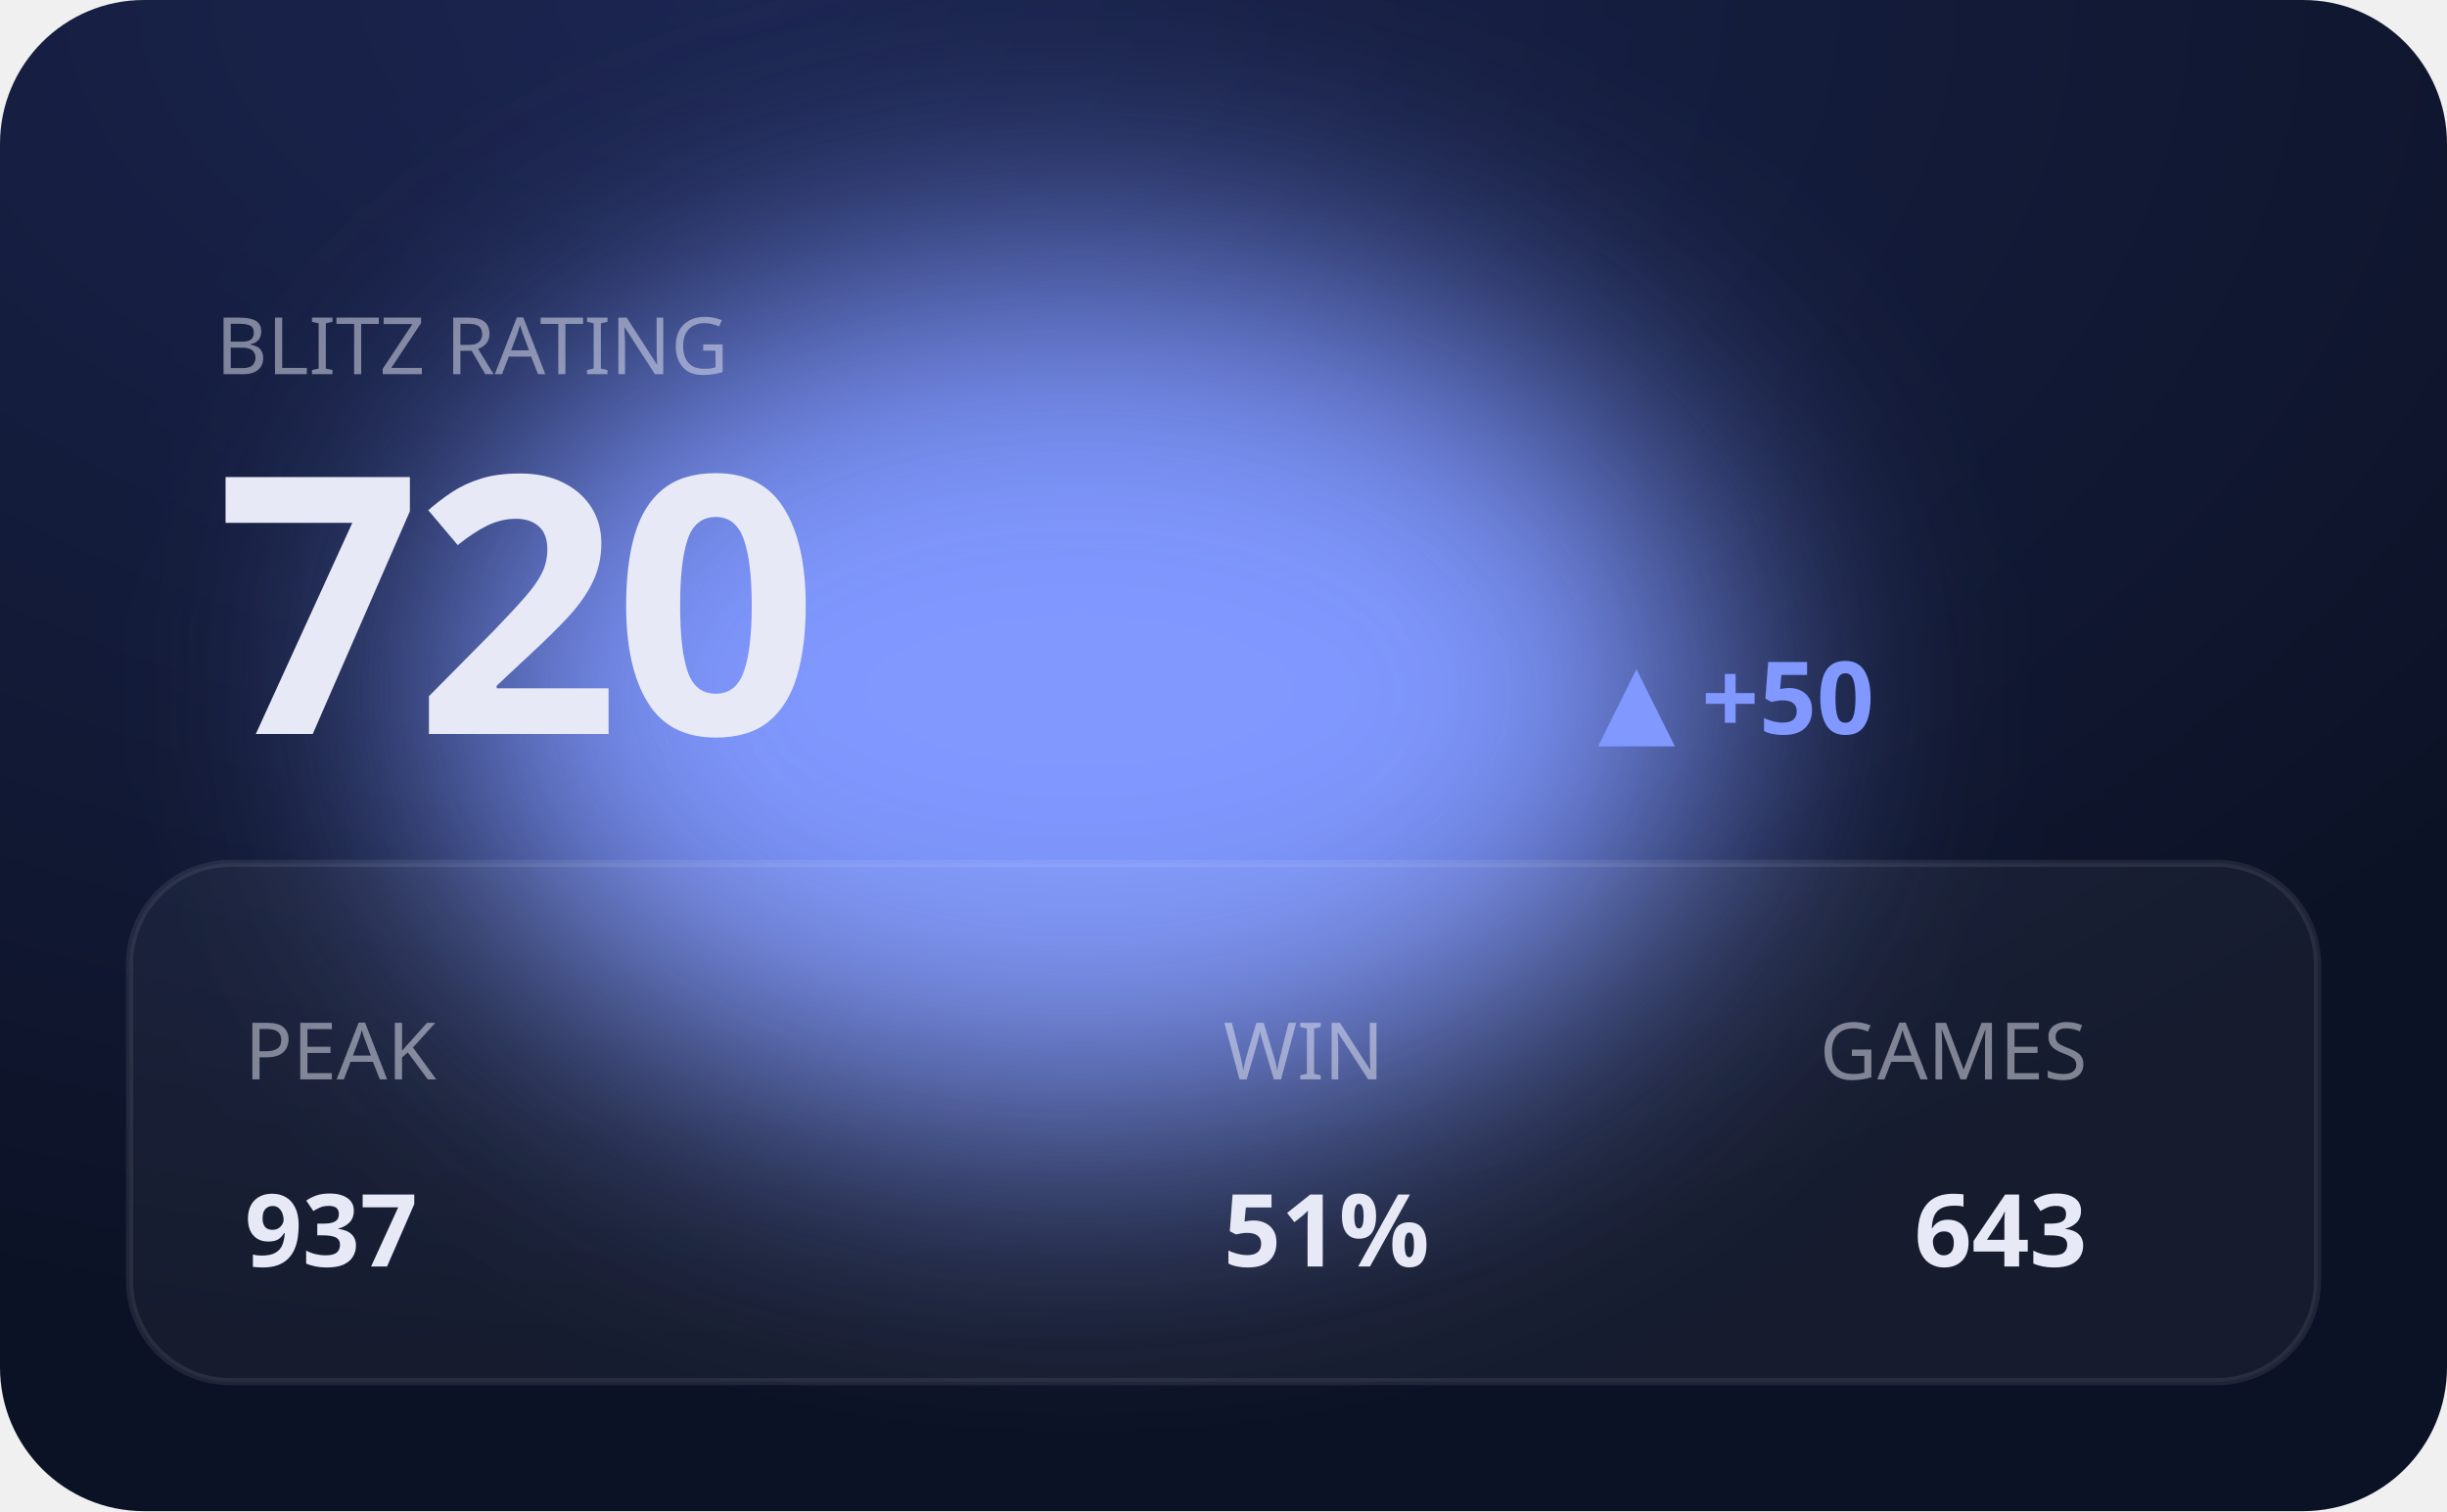
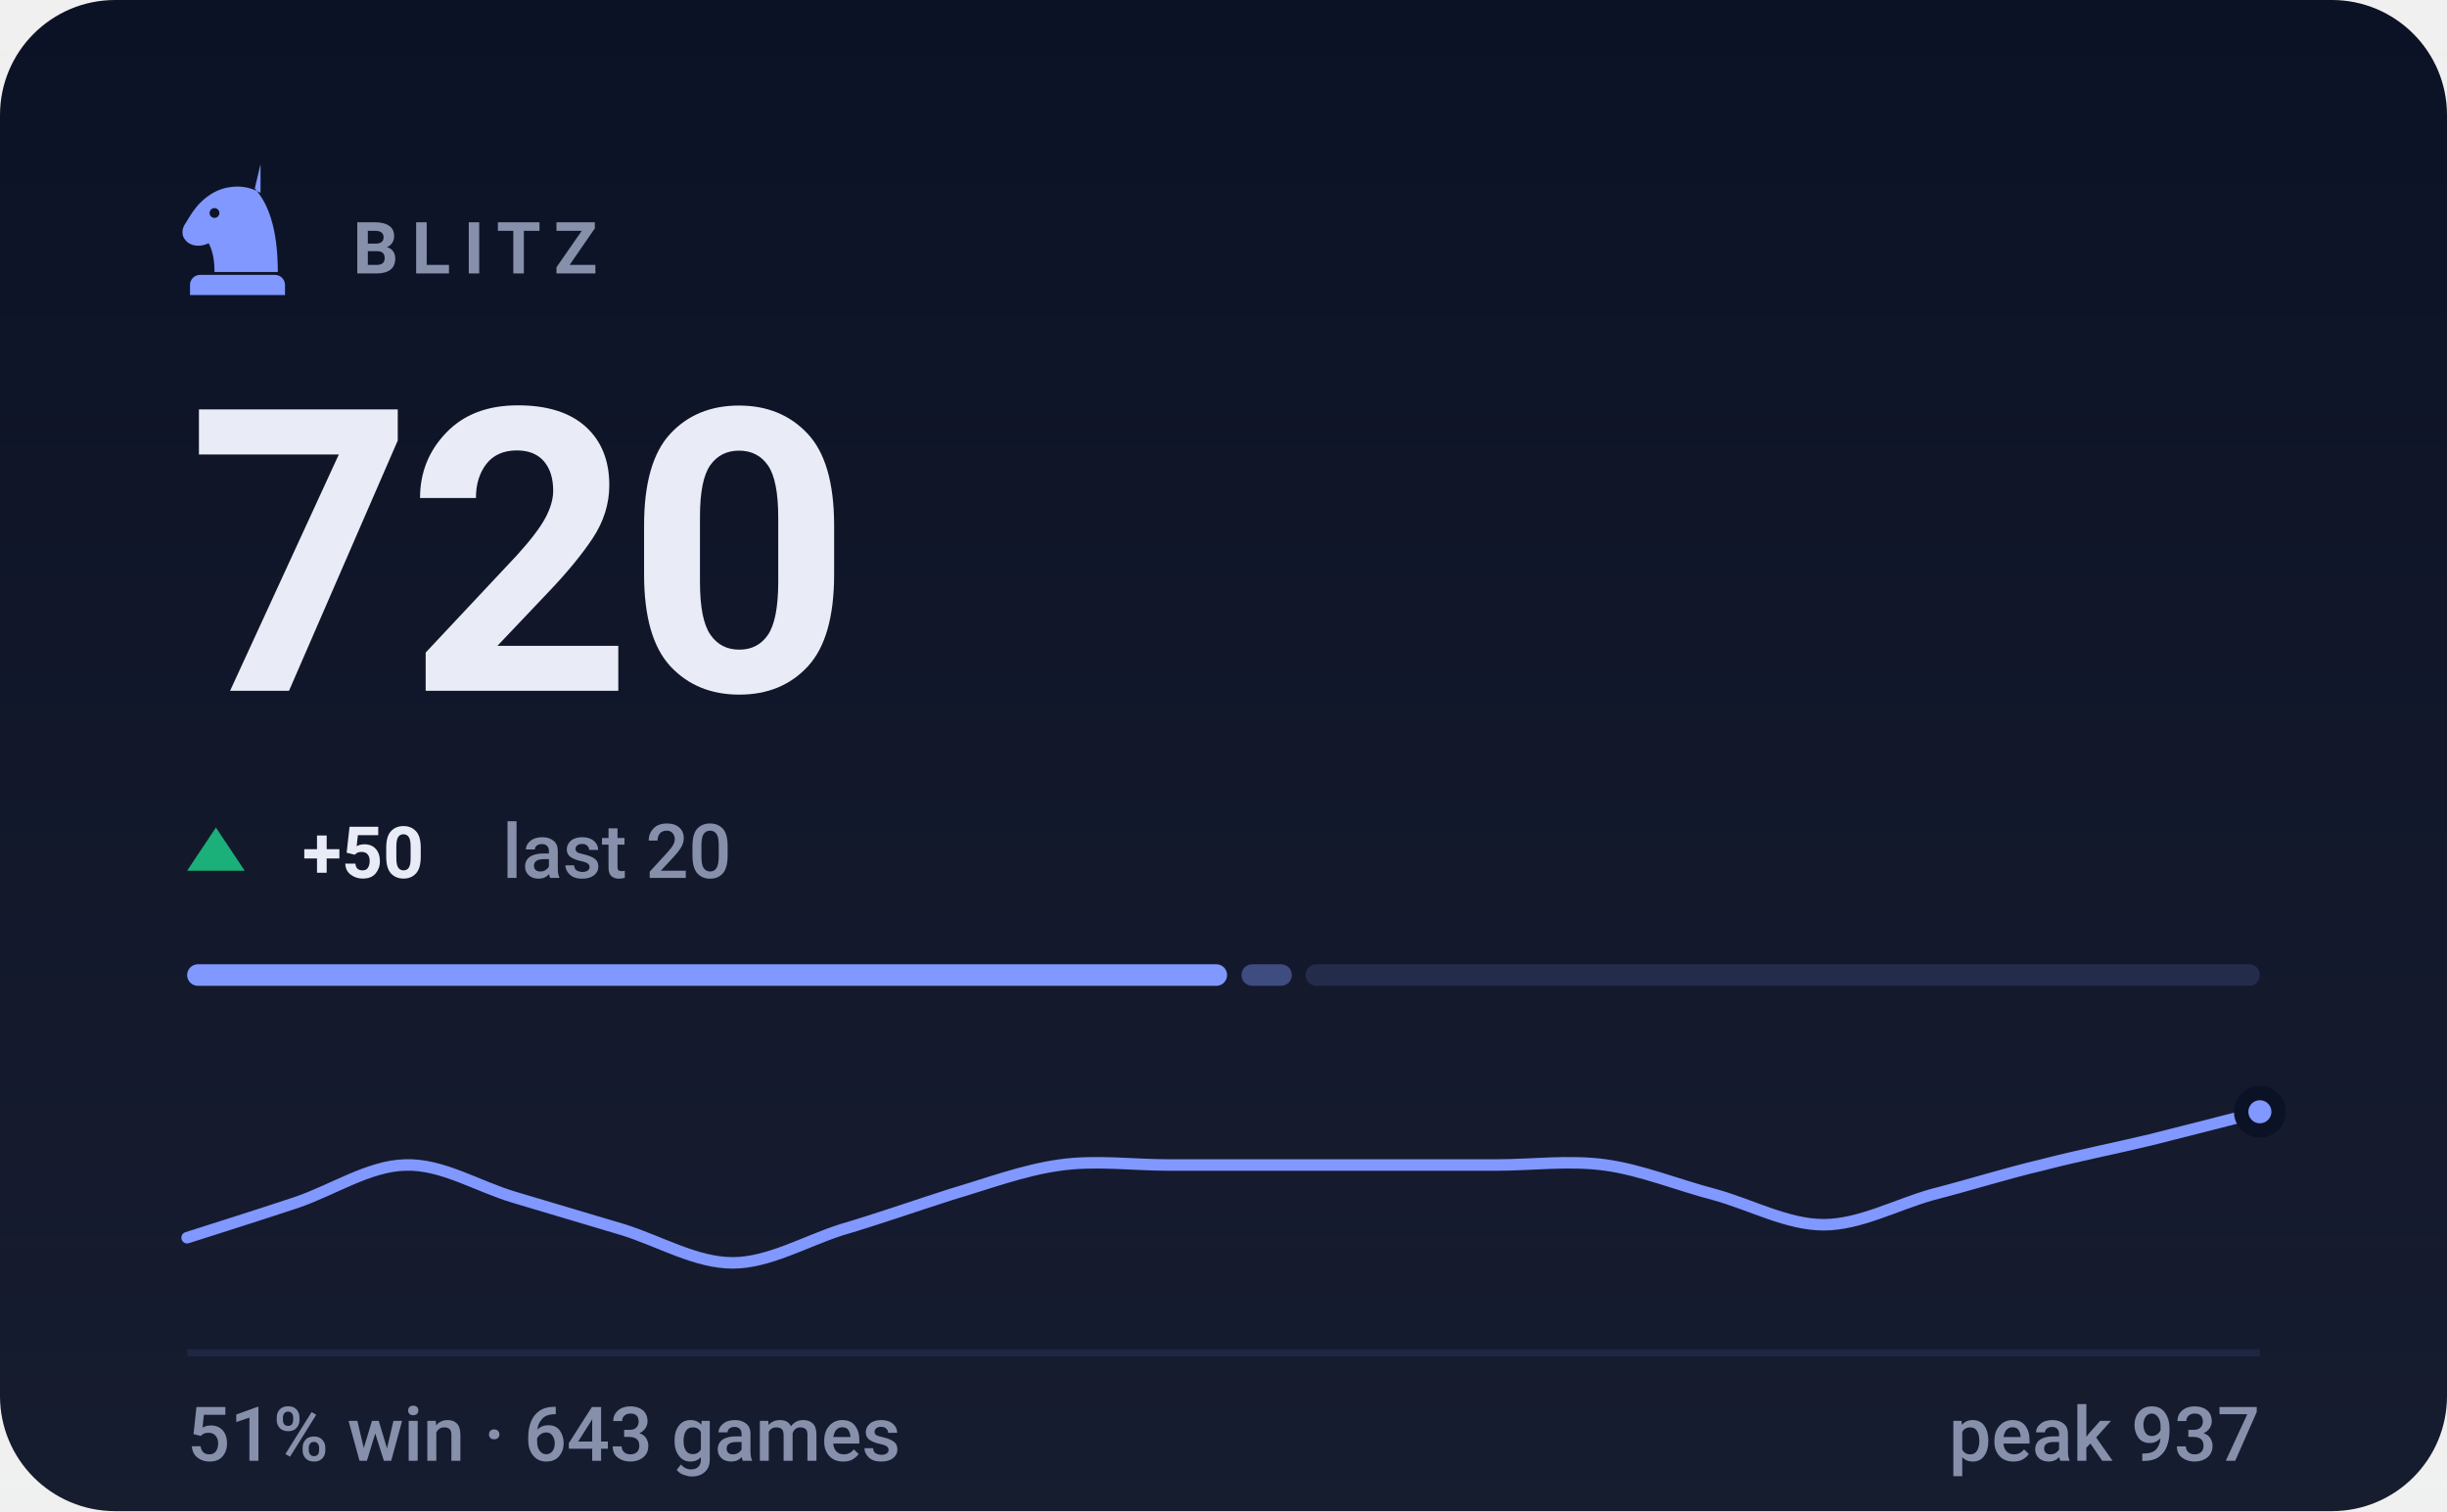
- <svg xmlns="http://www.w3.org/2000/svg" viewBox="0 0 340 210" width="340" height="210" role="img" aria-label="BLITZ hero">
+ <svg xmlns="http://www.w3.org/2000/svg" viewBox="0 0 340 210" width="340" height="210" role="img" aria-label="BLITZ rating 720, 51% win rate over 643 games">
+   <style>svg{font-family:-apple-system,BlinkMacSystemFont,'Segoe UI',Roboto,'Helvetica Neue',Arial,sans-serif}text{fill:#e9ecf7;white-space:pre}.bg{fill:#0c1225}.acc{fill:#8098ff}.win{fill:#1baf7a}.draw{fill:#8b8f96}.loss{fill:#d03b3b}.lbl{font-size:10px;font-weight:600;letter-spacing:.18em;fill:#8790ab}.cap{font-size:10.5px;font-weight:500;fill:#8790ab}.num{font-family:-apple-system,BlinkMacSystemFont,'Segoe UI',Roboto,'Helvetica Neue',Arial,sans-serif;font-weight:700;letter-spacing:-.02em}.tick{font-size:9px;font-weight:500;fill:#8790ab;opacity:.75}.dl{font-size:10px;font-weight:600}.rule{stroke:#1e2643;stroke-width:1;fill:none}.grid{stroke:#1e2643;stroke-width:1;fill:none;opacity:.7}.ln{fill:none;stroke:#8098ff;stroke-width:2;stroke-linecap:round;stroke-linejoin:round}.ring{stroke:#0c1225;stroke-width:2}.hollow{fill:none;stroke-width:1.5}.sq{fill:#e9ecf7;opacity:.035}</style>
+   <rect class="bg" width="340" height="210" rx="16" />
  <defs>
-     <filter id="bE" x="-60%" y="-60%" width="220%" height="220%">
-       <feGaussianBlur stdDeviation="20" />
-     </filter>
-     <radialGradient id="gE" cx="30%" cy="0%" r="90%">
-       <stop offset="0" stop-color="#1b2550" />
-       <stop offset="1" stop-color="#0c1225" />
-     </radialGradient>
+     <linearGradient id="gp" x1="0" y1="0" x2="0" y2="1">
+       <stop offset="0" stop-color="#e9ecf7" stop-opacity="0" />
+       <stop offset="1" stop-color="#e9ecf7" stop-opacity=".05" />
+     </linearGradient>
  </defs>
-   <style>text{fill:#e7eaf6}.bg{fill:#0c1225}.acc{fill:#8098ff}.ln{stroke:#8098ff}.area{fill:#8098ff;opacity:.14}.peak{stroke:#8098ff;opacity:.3}.chip{fill:#8098ff;opacity:.14}.down{fill:#e0715a}.panel{fill:#fff;opacity:.045}.stroke{stroke:#fff;opacity:.08;fill:none}svg{font-family:'Space Grotesk',system-ui,sans-serif}.lbl{font-weight:600;font-size:11px;letter-spacing:.16em}.big{font-weight:700;font-size:34px;letter-spacing:-.02em}.mid{font-weight:600;font-size:14px}.mut{font-weight:500;font-size:11px;opacity:.5}.ser{font-family:'Instrument Serif',serif;font-weight:400;letter-spacing:0}.mono{font-family:'JetBrains Mono',monospace}.ln{fill:none;stroke-width:2.5;stroke-linecap:round;stroke-linejoin:round}.thin{stroke-width:1.6}.draw{stroke-dasharray:1;stroke-dashoffset:0;animation:draw 2.3s cubic-bezier(.6,.05,.2,1) .25s backwards}.dot{animation:pulse 2s ease-in-out infinite}.glow{animation:glow 3.4s ease-in-out infinite}.float{animation:float 6.5s ease-in-out infinite}.shim{animation:shim 3s ease-in-out infinite}@keyframes draw{from{stroke-dashoffset:1}to{stroke-dashoffset:0}}@keyframes pulse{0%,100%{r:4.5;opacity:1}50%{r:8;opacity:.45}}@keyframes glow{0%,100%{opacity:.14}50%{opacity:.34}}@keyframes float{0%,100%{transform:translateY(0)}50%{transform:translateY(-7px)}}@keyframes shim{0%,100%{opacity:.5}50%{opacity:1}}</style>
-   <rect width="340" height="210" rx="20" fill="url(#gE)" />
-   <ellipse class="acc glow" cx="150" cy="96" rx="90" ry="60" filter="url(#bE)" />
-   <rect class="panel" x="18" y="120" width="304" height="72" rx="14" />
-   <rect class="stroke" x="18" y="120" width="304" height="72" rx="14" />
-   <text class="mut" x="30" y="52">BLITZ RATING</text>
-   <text class="big" x="30" y="102" style="font-size:50px">720</text>
-   <text class="acc mid" x="222" y="102">▲ +50</text>
-   <text class="mut" x="34" y="150">PEAK</text>
-   <text class="mid" x="34" y="176">937</text>
-   <text class="mut" x="170" y="150">WIN</text>
-   <text class="mid" x="170" y="176">51%</text>
-   <text class="mut" x="290" y="150" text-anchor="end">GAMES</text>
-   <text class="mid" x="290" y="176" text-anchor="end">643</text>
+   <rect width="340" height="210" fill="url(#gp)" />
+   <g class="acc" transform="translate(23.0,21.8) scale(0.2)">
+     <path fill-rule="evenodd" d="M66 5l-4 17c9 10 16 27 16 58H34c0-8-1-14-4-20-6 3-13 2-16-2-3-3-3-8 0-12 3-5 6-10 10-14 6-6 13-10 21-11 7-1 14 0 21 4zM37.4 39a3.4 3.4 0 1 0-6.8 0 3.4 3.4 0 1 0 6.8 0zM24 82h52c3.9 0 7 3.1 7 7v7H17v-7c0-3.9 3.1-7 7-7z" />
+   </g>
+   <text class="lbl" x="49" y="38">BLITZ</text>
+   <text class="num" x="26" y="96" style="font-size:55px">720</text>
+   <path fill="#1baf7a" d="M30 115L34 121H26Z" />
+   <text class="dl" x="42" y="122" fill="#1baf7a">+50</text>
+   <text class="cap" x="69.8" y="122">last 20</text>
+   <rect x="26.0" y="134" width="144.5" height="3" rx="1.5" fill="#8098ff" opacity="1" />
+   <rect x="172.5" y="134" width="7.0" height="3" rx="1.5" fill="#8098ff" opacity="0.4" />
+   <rect x="181.4" y="134" width="132.6" height="3" rx="1.5" fill="#8098ff" opacity="0.15" />
+   <path class="ln" style="stroke-width:1.6" d="M26.0 172.0C28.5 171.2 36.1 168.8 41.2 167.1C46.2 165.4 51.3 162.0 56.3 161.9C61.4 161.7 66.4 164.9 71.5 166.4C76.5 167.9 81.6 169.4 86.6 170.9C91.7 172.5 96.7 175.5 101.8 175.5C106.8 175.5 111.9 172.5 116.9 170.9C122.0 169.4 127.1 167.6 132.1 166.0C137.2 164.5 142.2 162.6 147.3 161.9C152.3 161.2 157.4 161.9 162.4 161.9C167.5 161.9 172.5 161.9 177.6 161.9C182.6 161.9 187.7 161.9 192.7 161.9C197.8 161.9 202.8 161.9 207.9 161.9C212.9 161.9 218.0 161.2 223.1 161.9C228.1 162.6 233.2 164.7 238.2 166.0C243.3 167.4 248.3 170.2 253.4 170.2C258.4 170.2 263.5 167.4 268.5 166.0C273.6 164.7 278.6 163.1 283.7 161.9C288.7 160.6 293.8 159.6 298.8 158.4C303.9 157.1 311.5 155.2 314.0 154.5" />
+   <circle class="acc ring" cx="314.0" cy="154.5" r="2.6" />
+   <line class="rule" x1="26" y1="188" x2="314" y2="188" />
+   <text class="cap" x="26" y="203">51% win · 643 games</text>
+   <text class="cap" x="314" y="203" text-anchor="end">peak 937</text>
</svg>
